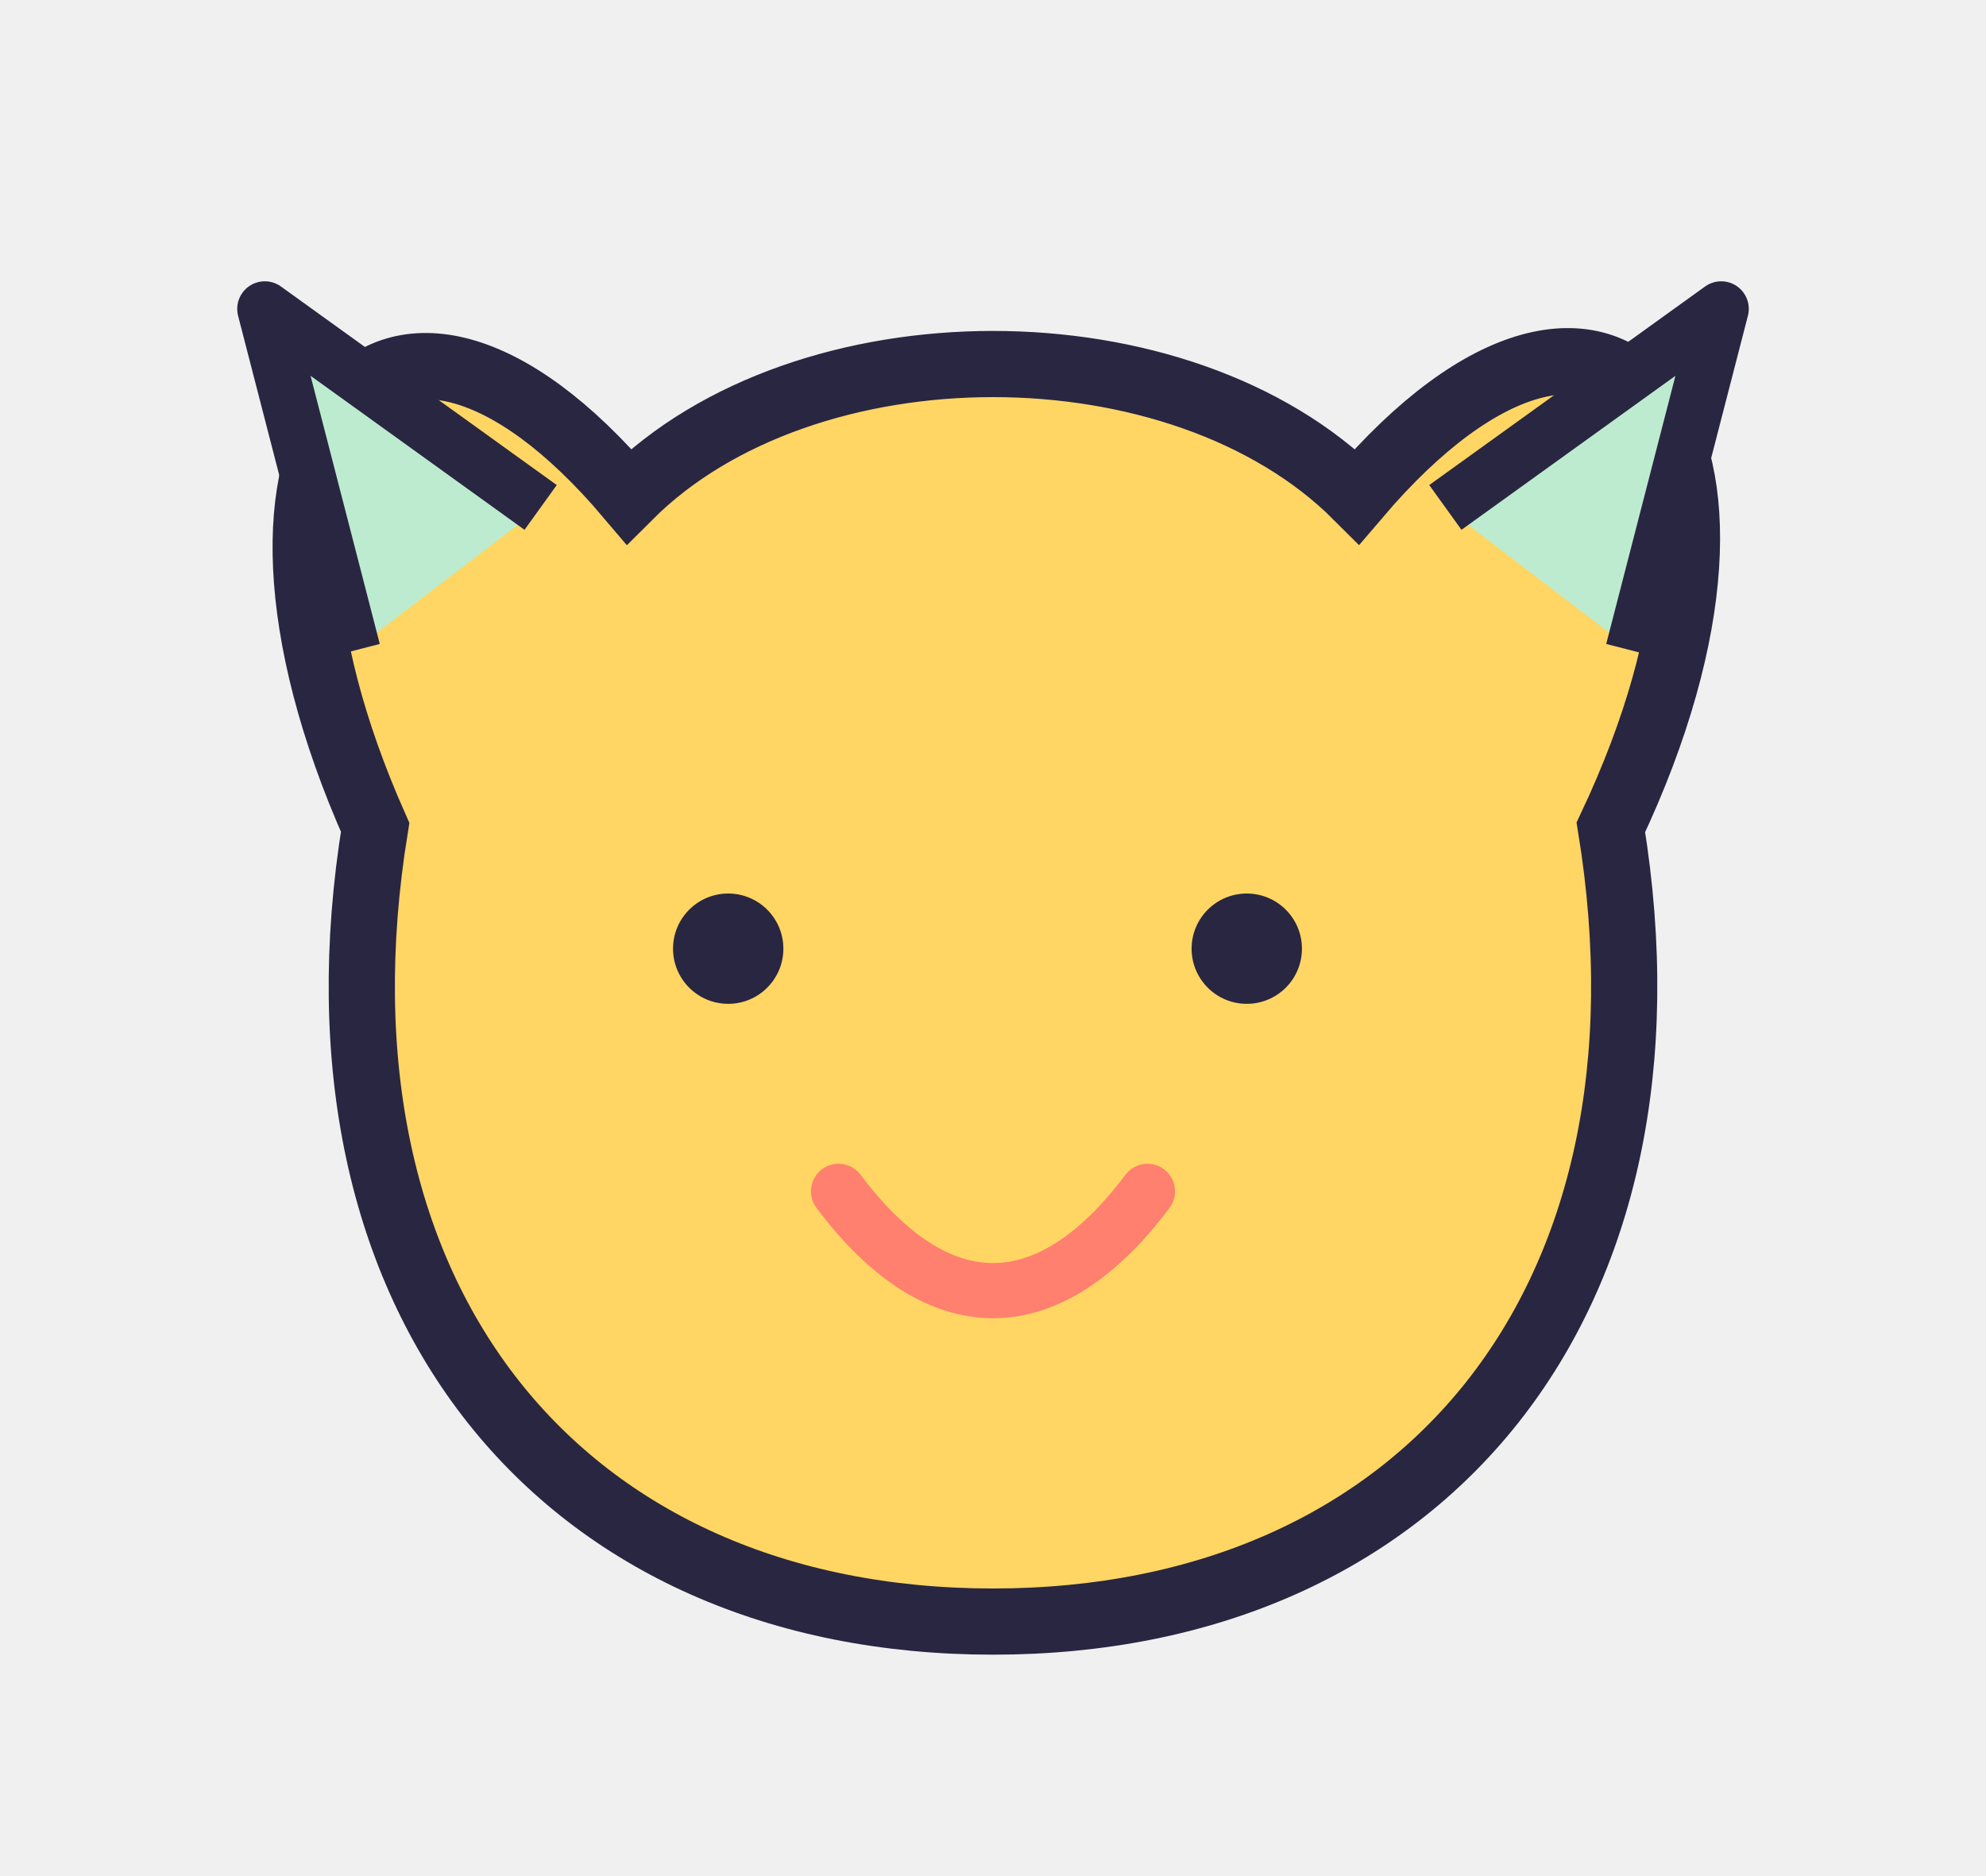
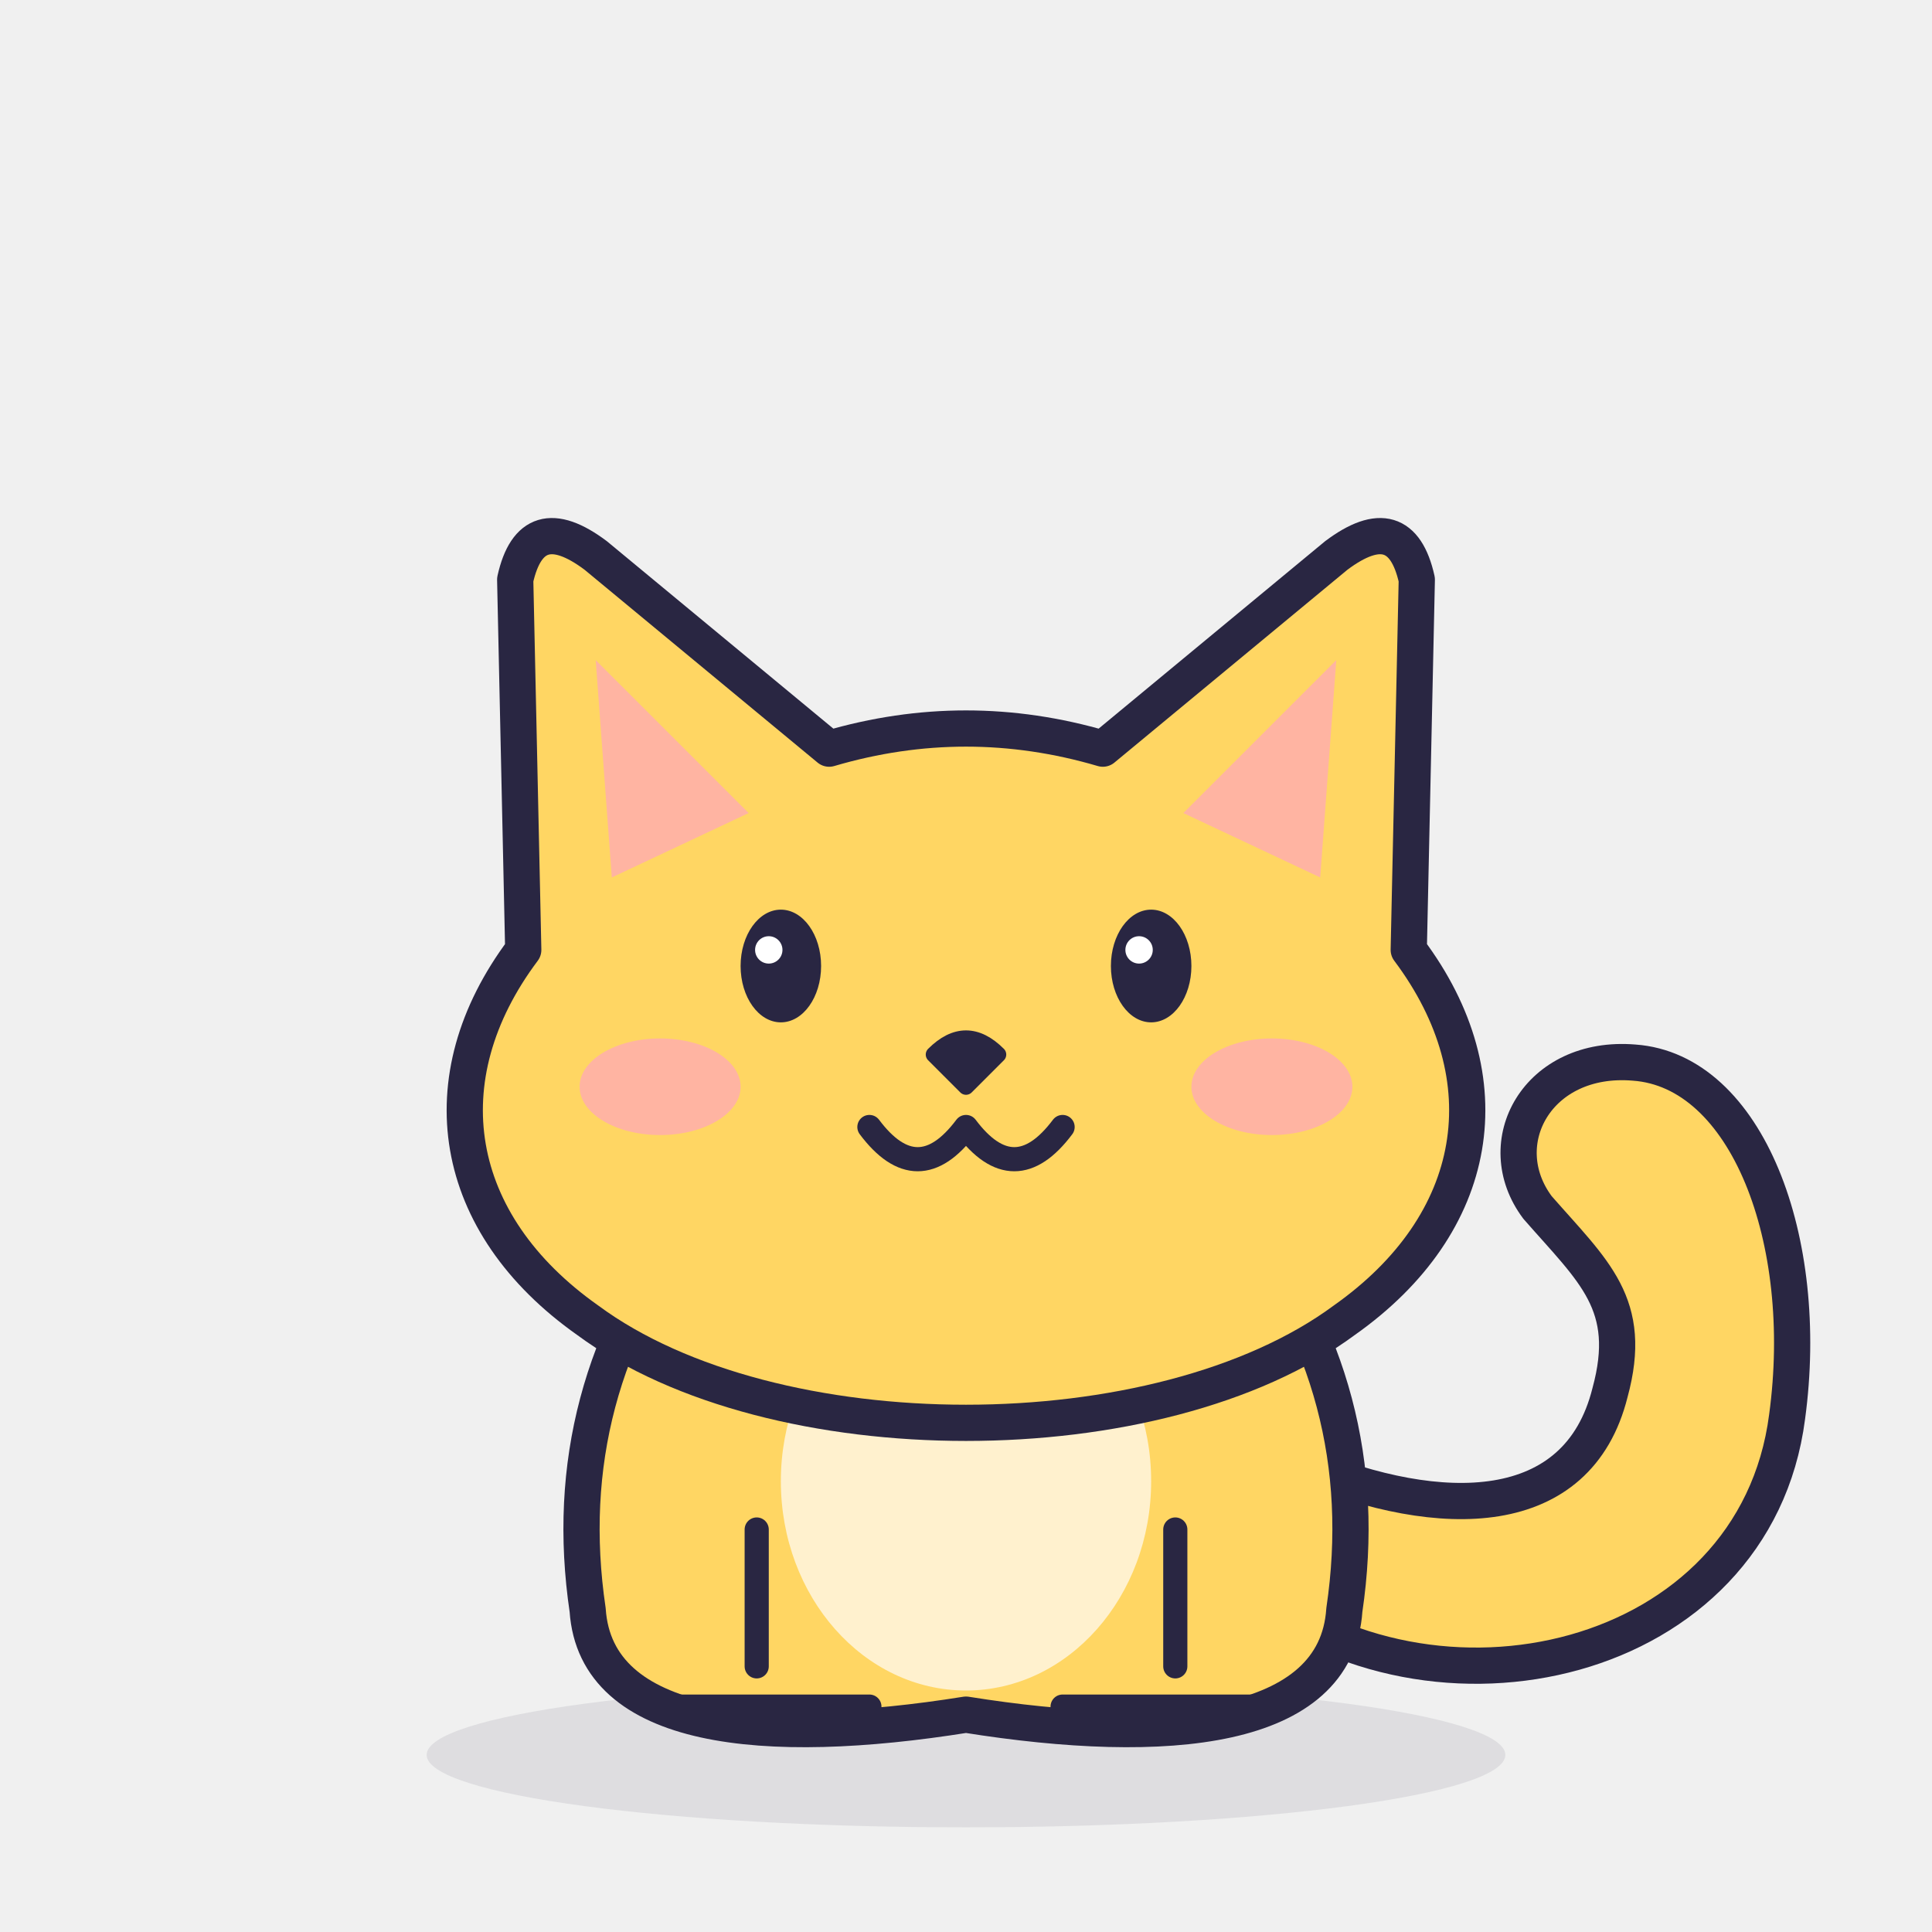
- <svg xmlns="http://www.w3.org/2000/svg" viewBox="0 0 180 170">
-   <path d="M34 75C18 39 35 19 57 45c16-16 50-16 66 0 23-27 40-6 23 30 7 43-17 72-56 72S27 118 34 75Z" fill="#ffd663" stroke="#292642" stroke-width="6" />
-   <circle cx="66" cy="86" r="5" fill="#292642" />
-   <circle cx="113" cy="86" r="5" fill="#292642" />
-   <path d="M76 108c9 12 19 12 28 0" fill="none" stroke="#ff806f" stroke-width="5" stroke-linecap="round" />
-   <path d="M32 59 24 28l25 18M148 59l8-31-25 18" fill="#bdebcf" stroke="#292642" stroke-width="5" stroke-linejoin="round" />
+ <svg xmlns="http://www.w3.org/2000/svg" viewBox="0 0 240 240" role="img" aria-label="Level 3: a growing kitten">
+   <g stroke="#292642" stroke-width="4.5" stroke-linecap="round" stroke-linejoin="round">
+     <ellipse cx="120" cy="218" rx="67" ry="9" fill="#292642" opacity=".09" stroke="none" />
+     <path d="M155 197C178 216 218 207 222 176c3-22-5-43-19-44-12-1-18 10-12 18 7 8 12 12 9 23-4 16-21 16-38 9Z" fill="#ffd663" />
+     <path d="M86 151q-17 22-13 49c1 15 22 17 47 13 25 4 46 2 47-13q4-27-13-49" fill="#ffd663" />
+     <ellipse cx="120" cy="184" rx="23" ry="26" fill="#fff1ce" stroke="none" />
+     <path d="M94 190v17m52-17v17M83 212h25m24 0h25" fill="none" stroke-width="3" />
+     <path d="M65 118 64 72q2-9 10-3l29 24q17-5 34 0l29-24q8-6 10 3l-1 46c12 16 9 34-8 46-23 17-71 17-94 0-17-12-20-30-8-46Z" fill="#ffd663" />
+     <path d="m74 82 2 27 17-8Zm92 0-2 27-17-8Z" fill="#ffb4a2" stroke="none" />
+     <g transform="translate(0 16)">
+       <g fill="#292642" stroke="none">
+         <ellipse cx="97" cy="104" rx="5" ry="7" />
+         <ellipse cx="143" cy="104" rx="5" ry="7" />
+         <circle cx="95.5" cy="102" r="1.7" fill="#fff" />
+         <circle cx="141.5" cy="102" r="1.7" fill="#fff" />
+       </g>
+       <ellipse cx="82" cy="119" rx="10" ry="6" fill="#ffb4a2" stroke="none" />
+       <ellipse cx="158" cy="119" rx="10" ry="6" fill="#ffb4a2" stroke="none" />
+       <path d="M116 115q4-4 8 0l-4 4Z" fill="#292642" stroke-width="2" />
+       <path d="M108 124q6 8 12 0q6 8 12 0" fill="none" stroke-width="3" />
+     </g>
+   </g>
</svg>
